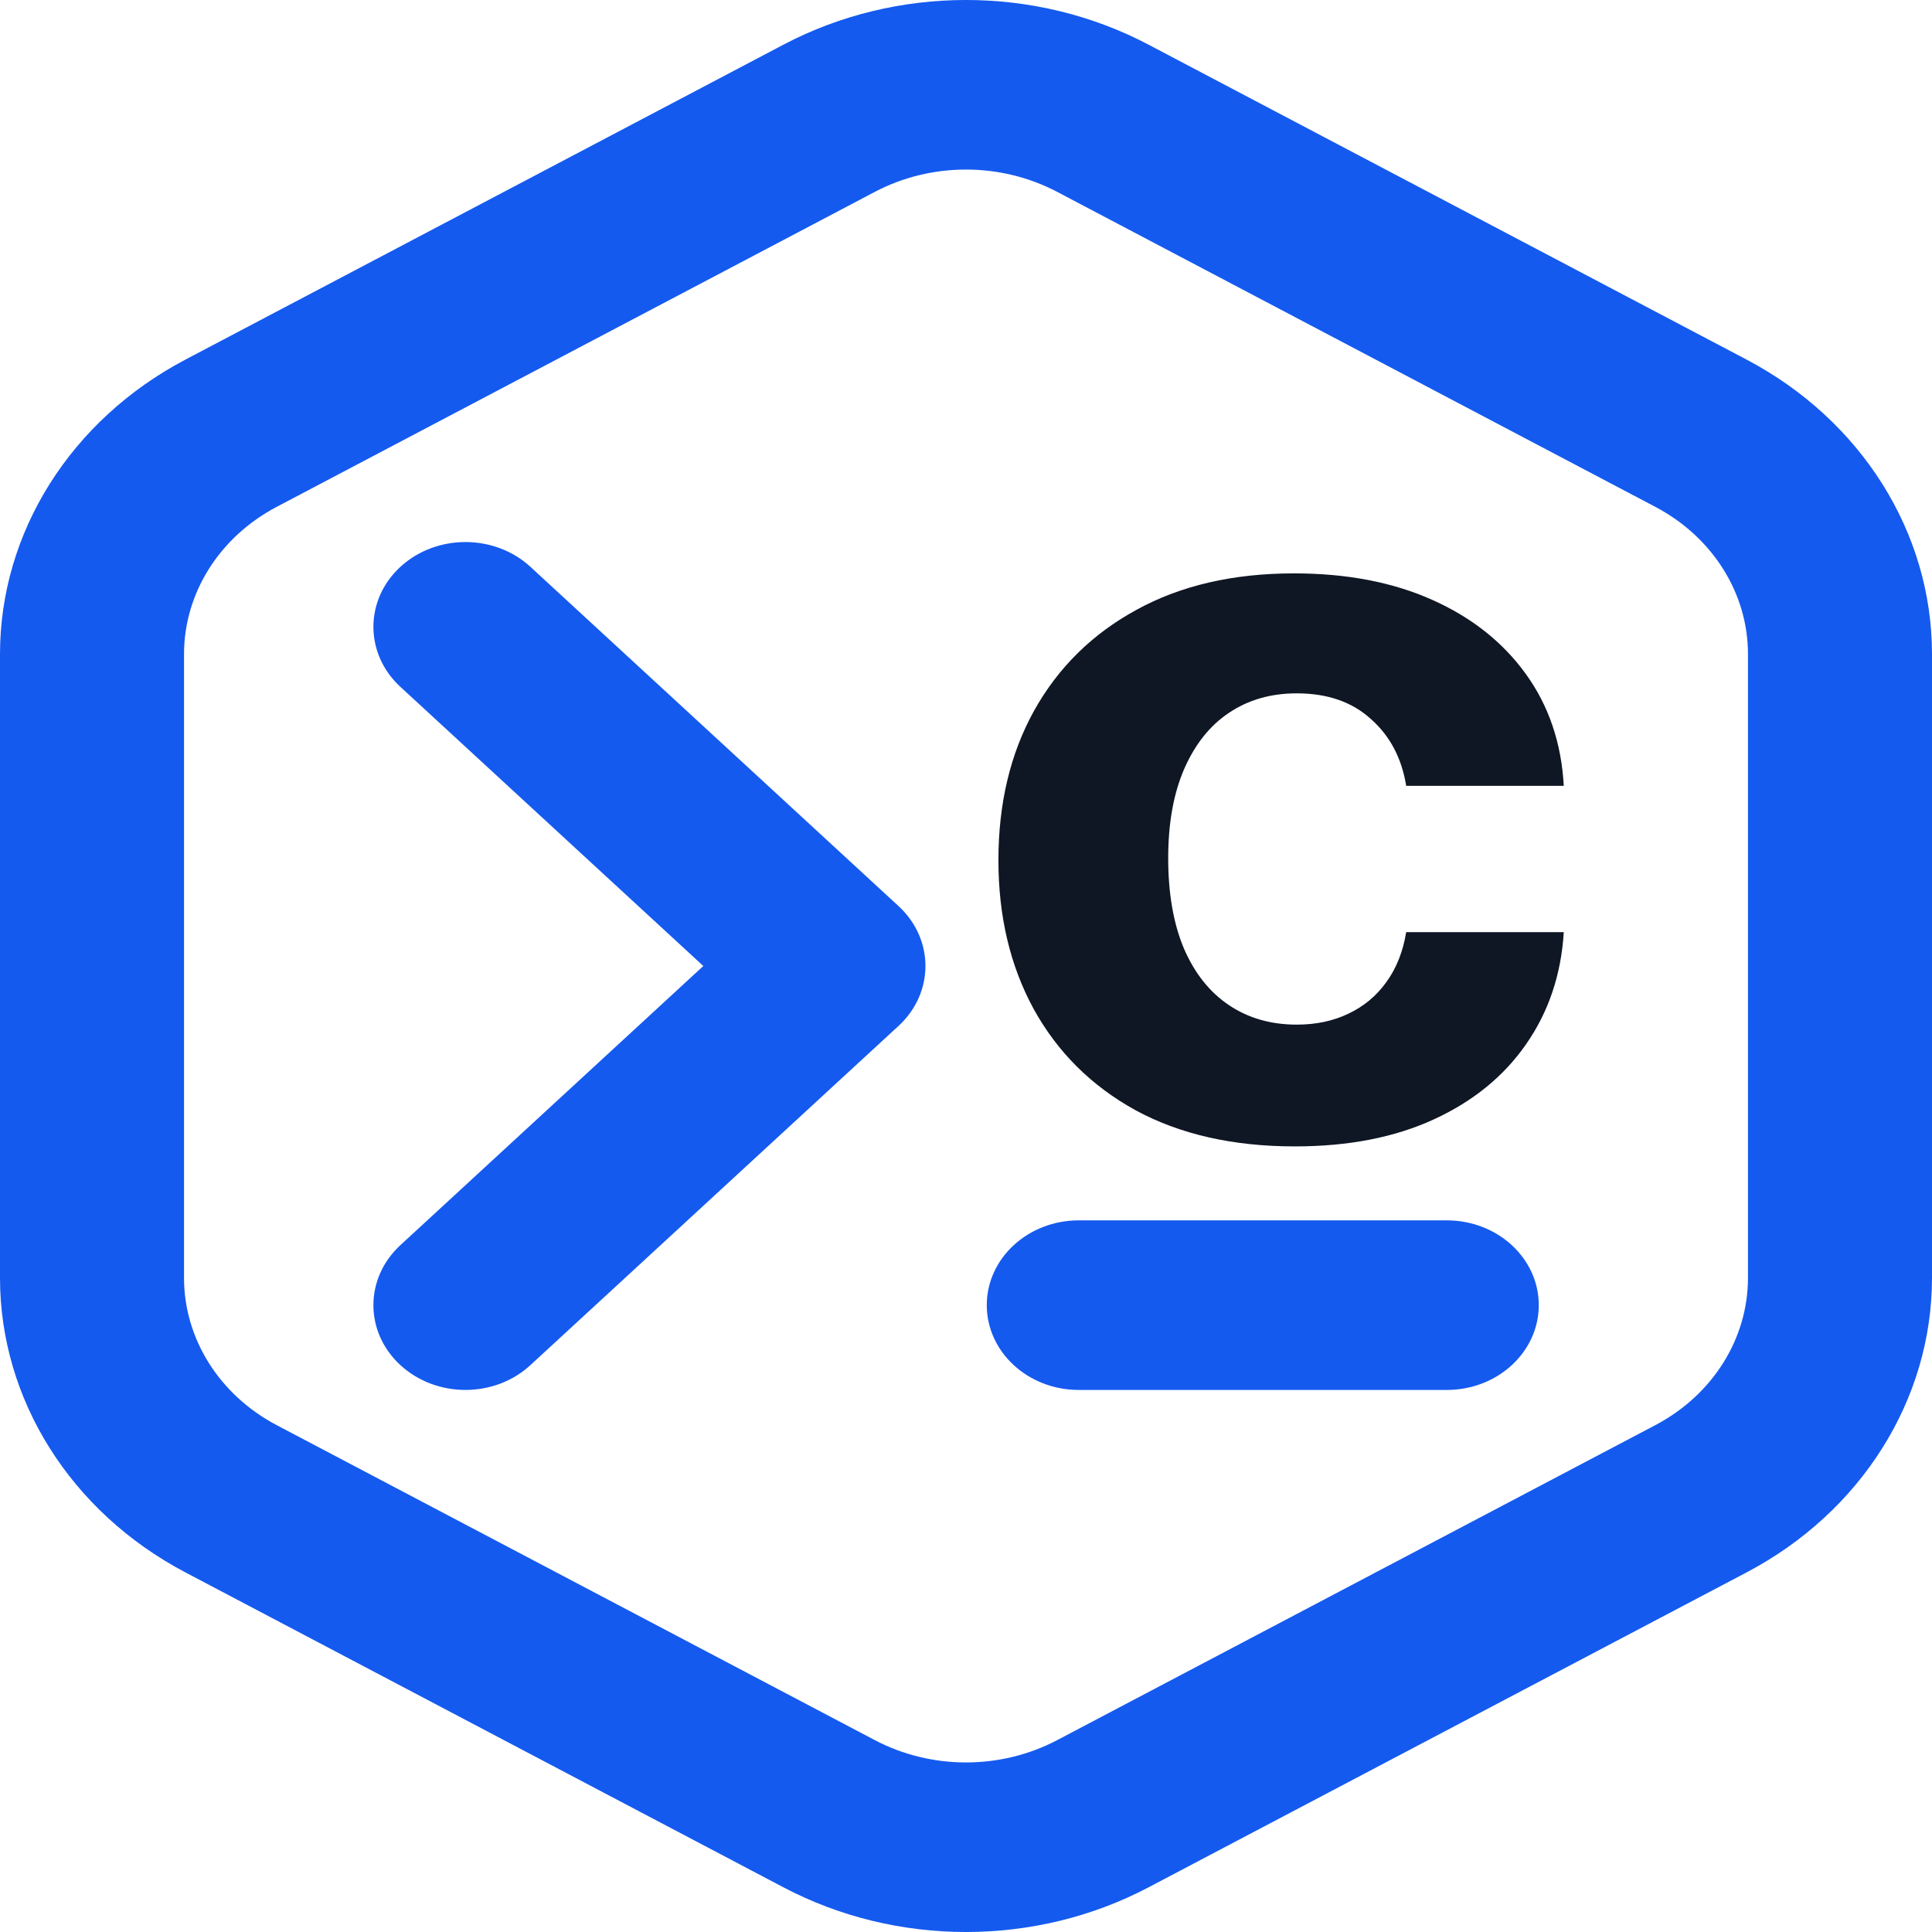
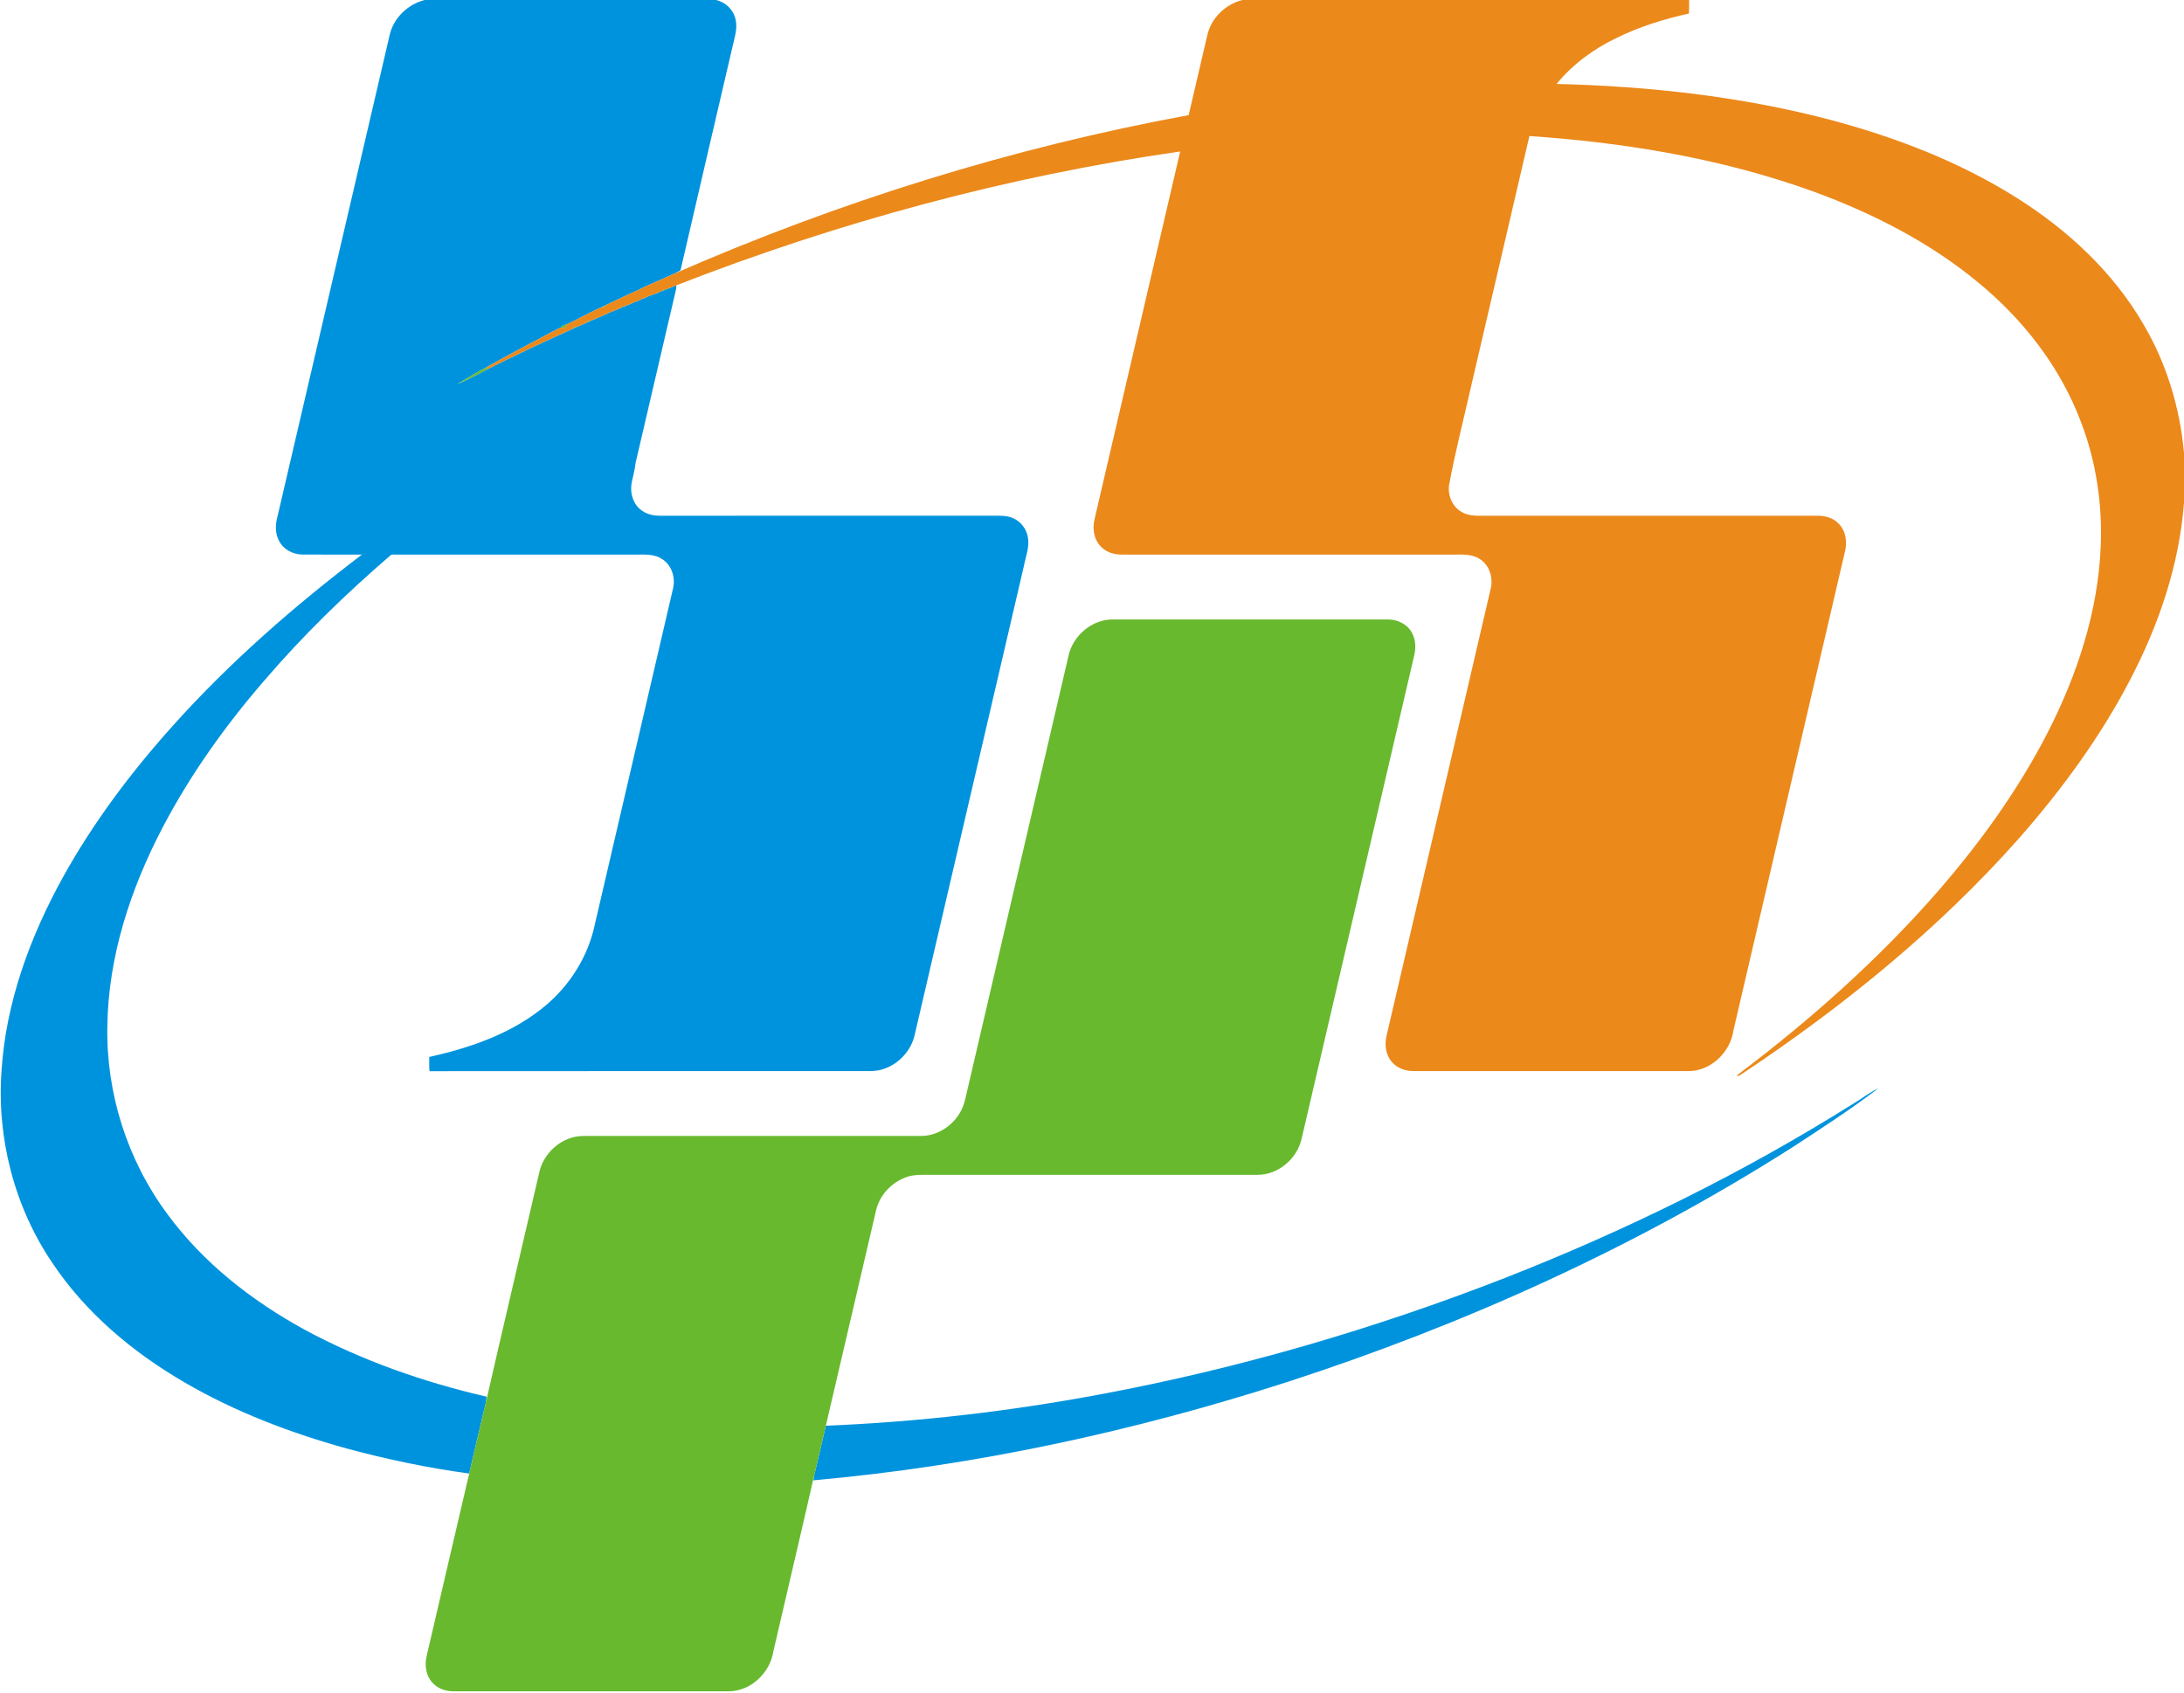
- <svg xmlns="http://www.w3.org/2000/svg" width="32" height="32" viewBox="0 0 32 32" fill="none">
-   <path fill-rule="evenodd" clip-rule="evenodd" d="M6.631 9.389C7.227 8.841 8.191 8.841 8.786 9.389L14.882 15.007C15.477 15.555 15.477 16.445 14.882 16.993L8.786 22.61C8.191 23.159 7.227 23.159 6.631 22.61C6.036 22.062 6.036 21.173 6.631 20.624L11.649 16L6.631 11.376C6.036 10.827 6.036 9.938 6.631 9.389Z" fill="#155AEF" />
-   <path fill-rule="evenodd" clip-rule="evenodd" d="M16.344 21.617C16.344 20.842 17.026 20.213 17.868 20.213H23.963C24.805 20.213 25.487 20.842 25.487 21.617C25.487 22.393 24.805 23.022 23.963 23.022H17.868C17.026 23.022 16.344 22.393 16.344 21.617Z" fill="#155AEF" />
-   <path fill-rule="evenodd" clip-rule="evenodd" d="M27.417 8.395L17.512 3.179C16.575 2.685 15.425 2.685 14.488 3.179L4.583 8.395C3.634 8.895 3.048 9.826 3.048 10.834V21.166C3.048 22.174 3.634 23.105 4.583 23.605L14.488 28.821C15.425 29.315 16.575 29.315 17.512 28.821L27.417 23.605C28.366 23.105 28.952 22.174 28.952 21.166V10.834C28.952 9.826 28.366 8.895 27.417 8.395ZM19.024 0.74C17.15 -0.247 14.85 -0.247 12.976 0.74L3.071 5.956C1.172 6.957 0 8.818 0 10.834V21.166C0 23.182 1.172 25.044 3.071 26.044L12.976 31.26C14.85 32.247 17.15 32.247 19.024 31.26L28.929 26.044C30.828 25.044 32 23.182 32 21.166V10.834C32 8.818 30.828 6.957 28.929 5.956L19.024 0.74Z" fill="#155AEF" />
-   <path d="M21.446 18.988C20.425 18.988 19.546 18.789 18.81 18.39C18.078 17.987 17.516 17.428 17.122 16.714C16.732 16 16.537 15.178 16.537 14.248C16.537 13.307 16.734 12.481 17.128 11.771C17.526 11.057 18.091 10.5 18.823 10.101C19.555 9.698 20.425 9.497 21.433 9.497C22.303 9.497 23.065 9.642 23.719 9.934C24.373 10.225 24.89 10.634 25.271 11.161C25.652 11.687 25.862 12.306 25.901 13.016H23.291C23.217 12.557 23.022 12.188 22.706 11.909C22.394 11.625 21.985 11.484 21.479 11.484C21.05 11.484 20.676 11.591 20.355 11.807C20.039 12.018 19.793 12.328 19.615 12.734C19.438 13.141 19.349 13.634 19.349 14.213C19.349 14.799 19.436 15.298 19.609 15.709C19.786 16.12 20.035 16.433 20.355 16.648C20.676 16.864 21.05 16.971 21.479 16.971C21.795 16.971 22.078 16.912 22.329 16.792C22.585 16.672 22.795 16.499 22.959 16.271C23.128 16.04 23.238 15.763 23.291 15.439H25.901C25.858 16.142 25.65 16.76 25.277 17.295C24.91 17.825 24.401 18.24 23.752 18.539C23.102 18.839 22.334 18.988 21.446 18.988Z" fill="#0F1624" />
+ <svg xmlns="http://www.w3.org/2000/svg" width="1381pt" height="1070pt" viewBox="0 0 1381 1070" version="1.1">
+   <g id="#0093ddff">
+     <path fill="#0093dd" opacity="1.00" d=" M 268.54 0.00 L 452.70 0.00 C 458.67 1.27 463.72 6.05 465.05 12.04 C 466.56 17.59 464.60 23.18 463.41 28.58 C 452.39 76.05 441.24 123.49 430.30 170.98 C 429.06 171.67 427.82 172.35 426.55 172.98 L 425.79 173.31 C 425.63 173.38 425.31 173.52 425.16 173.59 C 422.96 174.55 420.78 175.52 418.59 176.49 C 418.23 176.66 417.51 177.01 417.14 177.19 L 416.69 177.39 C 416.61 177.43 416.45 177.50 416.37 177.53 C 414.10 178.48 411.83 179.43 409.60 180.47 C 409.54 180.50 409.41 180.56 409.35 180.59 L 407.65 181.38 C 407.58 181.42 407.42 181.50 407.34 181.53 L 405.57 182.37 C 405.21 182.57 404.49 182.96 404.13 183.16 L 403.67 183.37 C 403.60 183.41 403.44 183.48 403.37 183.51 C 400.41 184.75 397.53 186.12 394.63 187.46 C 394.55 187.50 394.39 187.57 394.31 187.61 L 393.87 187.83 C 393.50 188.01 392.77 188.37 392.41 188.55 L 390.60 189.39 C 390.52 189.42 390.37 189.50 390.29 189.53 L 388.58 190.34 C 388.50 190.38 388.33 190.46 388.24 190.50 L 386.59 191.29 C 386.51 191.33 386.36 191.40 386.28 191.44 L 384.60 192.23 C 384.52 192.27 384.35 192.35 384.26 192.39 L 383.06 192.94 C 382.54 193.21 381.49 193.76 380.96 194.03 C 379.91 194.48 378.87 194.94 377.84 195.42 C 377.69 195.50 377.38 195.64 377.23 195.72 C 376.03 196.29 374.83 196.87 373.64 197.46 C 373.57 197.49 373.45 197.55 373.38 197.59 C 371.49 198.61 369.57 199.56 367.63 200.47 C 367.55 200.51 367.40 200.59 367.33 200.62 L 366.89 200.85 C 366.54 201.04 365.85 201.43 365.51 201.63 C 363.07 202.81 360.66 204.04 358.24 205.23 C 356.95 205.35 355.52 205.71 354.93 207.00 C 350.68 208.96 346.55 211.17 342.42 213.37 C 342.08 213.55 341.41 213.93 341.08 214.12 L 340.67 214.37 C 340.58 214.43 340.39 214.54 340.30 214.59 L 339.88 214.84 C 339.51 215.01 338.78 215.34 338.41 215.50 L 336.66 216.42 C 336.59 216.46 336.43 216.54 336.35 216.59 L 334.74 217.45 C 334.67 217.49 334.54 217.56 334.47 217.60 C 330.92 219.51 327.37 221.40 323.82 223.31 C 323.66 223.39 323.35 223.56 323.19 223.64 C 318.45 226.13 313.82 228.80 309.14 231.38 C 302.29 234.98 295.62 238.92 289.03 242.94 C 295.85 240.17 302.34 236.61 308.84 233.16 C 315.95 229.49 323.21 226.12 330.40 222.60 C 330.46 222.56 330.60 222.50 330.67 222.46 L 332.37 221.63 C 332.46 221.59 332.64 221.51 332.73 221.46 L 334.42 220.65 C 334.49 220.61 334.65 220.54 334.73 220.50 L 336.39 219.71 C 336.46 219.68 336.60 219.61 336.67 219.58 C 340.17 217.94 343.70 216.35 347.20 214.71 C 347.36 214.64 347.67 214.49 347.82 214.42 C 351.34 212.80 354.86 211.17 358.39 209.56 C 358.46 209.53 358.59 209.47 358.66 209.44 L 360.35 208.68 C 360.43 208.64 360.59 208.57 360.67 208.54 L 361.92 207.99 C 362.46 207.73 363.53 207.22 364.06 206.97 C 365.15 206.53 366.22 206.08 367.30 205.62 C 367.40 205.57 367.60 205.48 367.70 205.44 C 368.78 204.96 369.87 204.48 370.96 204.02 C 371.48 203.76 372.52 203.25 373.04 203.00 C 376.58 201.65 379.99 199.99 383.49 198.53 C 383.83 198.35 384.53 197.98 384.88 197.80 L 385.33 197.62 C 385.40 197.58 385.56 197.52 385.64 197.49 C 386.29 197.24 387.59 196.75 388.24 196.50 C 388.33 196.47 388.50 196.40 388.59 196.36 C 389.70 195.90 390.82 195.43 391.94 194.96 C 392.48 194.72 393.54 194.23 394.07 193.99 C 395.73 193.38 397.36 192.71 399.00 192.04 C 399.53 191.79 400.60 191.28 401.14 191.03 L 402.36 190.61 C 402.43 190.58 402.57 190.53 402.65 190.51 L 403.89 190.05 C 404.43 189.77 405.49 189.22 406.02 188.94 L 407.44 188.55 C 407.80 188.38 408.52 188.03 408.89 187.86 L 409.33 187.63 C 409.42 187.58 409.59 187.49 409.68 187.44 L 410.04 187.25 C 410.81 186.98 412.35 186.44 413.12 186.17 L 414.38 185.71 C 414.45 185.68 414.61 185.62 414.69 185.59 L 415.99 185.13 C 416.50 184.85 417.53 184.31 418.05 184.03 L 418.94 184.07 C 419.45 183.80 420.48 183.26 420.99 182.99 C 421.96 182.67 422.93 182.34 423.91 182.02 C 424.45 181.76 425.52 181.25 426.05 180.99 L 427.65 180.43 C 427.74 181.29 427.68 182.14 427.48 182.98 C 418.90 219.60 410.40 256.25 401.86 292.88 C 401.48 296.95 400.32 300.88 399.50 304.88 C 398.27 310.80 399.78 317.53 404.38 321.67 C 407.99 325.10 413.12 326.24 417.97 326.12 C 487.98 326.11 557.99 326.13 628.01 326.11 C 632.16 326.12 636.52 325.88 640.42 327.60 C 645.47 329.67 649.14 334.52 649.98 339.90 C 651.09 346.05 648.54 352.01 647.42 357.97 C 624.44 456.64 601.47 555.31 578.48 653.98 C 576.29 664.53 567.87 673.43 557.52 676.34 C 552.78 677.66 547.81 677.22 542.95 677.29 C 452.48 677.32 362.02 677.23 271.56 677.34 C 271.30 674.35 271.45 671.35 271.42 668.36 C 296.28 662.80 321.23 654.42 341.56 638.60 C 357.92 626.10 370.17 608.19 375.28 588.20 C 392.02 516.17 408.84 444.15 425.58 372.12 C 427.20 365.27 424.77 357.25 418.60 353.46 C 414.00 350.40 408.28 350.64 402.99 350.69 C 352.68 350.69 302.36 350.71 252.05 350.69 C 250.42 350.80 248.68 350.37 247.14 350.97 C 218.52 375.64 191.32 402.03 166.76 430.77 C 142.32 459.05 120.47 489.71 103.05 522.82 C 82.65 561.72 68.42 604.77 67.88 649.01 C 67.08 691.24 80.52 733.54 105.68 767.48 C 128.28 798.38 159.11 822.45 192.50 840.75 C 228.62 860.29 267.74 873.94 307.70 883.18 C 307.61 883.95 307.44 885.47 307.36 886.24 C 303.67 901.39 300.26 916.60 296.69 931.78 C 270.46 928.24 244.49 922.78 218.95 915.87 C 183.45 906.01 148.70 892.78 116.80 874.21 C 84.15 855.26 54.34 830.33 33.23 798.78 C 9.12 763.35 -2.13 719.69 0.97 677.01 C 3.73 633.84 19.00 592.37 39.77 554.74 C 59.03 519.99 83.07 488.06 109.61 458.55 C 145.49 418.59 186.12 383.14 228.85 350.71 C 216.32 350.64 203.78 350.77 191.25 350.65 C 185.13 350.64 178.95 347.30 176.28 341.68 C 173.78 336.84 174.15 331.14 175.59 326.05 C 199.21 224.73 222.77 123.38 246.41 22.06 C 248.88 11.29 257.92 2.67 268.54 0.00 Z" />
+     <path fill="#0093dd" opacity="1.00" d=" M 1171.91 697.88 C 1177.26 694.71 1182.20 690.76 1187.85 688.12 C 1170.32 701.42 1151.85 713.48 1133.40 725.47 C 1034.34 788.59 926.47 837.33 814.86 873.60 C 717.32 905.10 616.48 926.94 514.32 936.07 C 514.45 935.27 514.71 933.68 514.83 932.89 C 517.40 922.46 519.72 911.98 522.20 901.54 C 580.36 899.19 638.32 892.45 695.54 881.75 C 783.15 865.40 869.07 840.32 952.08 807.92 C 1028.46 777.95 1102.40 741.54 1171.91 697.88 Z" />
+   </g>
+   <g id="#eb891bff">
+     <path fill="#eb891b" opacity="1.00" d=" M 785.57 0.00 L 1068.06 0.00 C 1068.03 2.86 1068.18 5.72 1067.89 8.57 C 1052.11 12.04 1036.56 16.91 1022.04 24.06 C 1007.64 30.98 994.41 40.67 984.26 53.08 C 1042.25 54.51 1100.35 60.87 1156.55 75.57 C 1198.24 86.60 1239.07 102.22 1275.62 125.35 C 1307.51 145.50 1336.08 171.95 1355.17 204.74 C 1369.87 229.54 1378.43 257.73 1381.00 286.40 L 1381.00 317.74 C 1378.07 357.09 1365.07 395.10 1346.90 429.93 C 1328.04 466.12 1303.75 499.24 1276.88 529.86 C 1226.12 587.23 1166.19 635.89 1102.60 678.34 C 1101.20 679.28 1099.83 680.32 1098.15 680.63 C 1098.53 679.94 1099.05 679.36 1099.69 678.90 C 1145.37 644.44 1188.35 606.14 1225.97 562.95 C 1252.50 532.29 1276.41 499.14 1294.91 462.99 C 1313.46 426.69 1326.55 386.97 1328.32 346.02 C 1329.49 319.20 1325.54 292.06 1315.89 266.97 C 1302.85 232.10 1279.21 201.84 1250.56 178.36 C 1219.90 153.05 1184.00 134.80 1146.82 121.16 C 1089.15 100.30 1028.11 90.18 967.08 86.03 C 954.61 139.52 942.17 193.02 929.70 246.52 C 925.14 266.62 919.99 286.61 916.26 306.87 C 915.44 313.39 918.36 320.49 924.26 323.74 C 928.68 326.41 934.02 326.14 939.00 326.12 C 1008.99 326.11 1078.98 326.11 1148.97 326.12 C 1153.98 325.99 1159.27 327.48 1162.76 331.25 C 1167.30 335.90 1168.19 343.08 1166.52 349.16 C 1143.08 449.83 1119.63 550.50 1096.19 651.17 C 1094.33 665.35 1081.61 677.67 1067.01 677.29 C 1009.35 677.29 951.70 677.31 894.05 677.28 C 888.96 677.37 883.64 675.61 880.26 671.67 C 876.19 667.14 875.35 660.51 876.80 654.77 C 898.74 560.56 920.70 466.36 942.63 372.15 C 944.25 365.28 941.81 357.23 935.61 353.44 C 930.71 350.19 924.62 350.70 919.04 350.70 C 849.36 350.70 779.68 350.70 710.00 350.69 C 705.01 350.83 699.76 349.43 696.23 345.74 C 691.65 341.22 690.58 334.15 692.16 328.10 C 710.19 250.66 728.25 173.23 746.26 95.78 C 637.24 111.45 530.22 140.39 427.65 180.43 L 426.05 180.99 C 425.52 181.25 424.45 181.76 423.91 182.02 C 422.93 182.34 421.96 182.67 420.99 182.99 L 420.11 182.80 C 419.81 183.12 419.23 183.75 418.94 184.07 L 418.05 184.03 C 417.53 184.31 416.50 184.85 415.99 185.13 L 414.69 185.59 C 414.61 185.62 414.45 185.68 414.38 185.71 L 413.12 186.17 C 412.35 186.44 410.81 186.98 410.04 187.25 L 409.68 187.44 C 409.59 187.49 409.42 187.58 409.33 187.63 L 408.89 187.86 C 408.52 188.03 407.80 188.38 407.44 188.55 L 406.02 188.94 C 405.49 189.22 404.43 189.77 403.89 190.05 L 402.65 190.51 C 402.57 190.53 402.43 190.58 402.36 190.61 L 401.14 191.03 C 400.60 191.28 399.53 191.79 399.00 192.04 C 397.36 192.71 395.73 193.38 394.07 193.99 L 393.20 193.77 C 392.89 194.06 392.26 194.66 391.94 194.96 C 390.82 195.43 389.70 195.90 388.59 196.36 C 388.50 196.40 388.33 196.47 388.24 196.50 C 387.59 196.75 386.29 197.24 385.64 197.49 C 385.56 197.52 385.40 197.58 385.33 197.62 L 384.88 197.80 C 384.53 197.98 383.83 198.35 383.49 198.53 C 379.99 199.99 376.58 201.65 373.04 203.00 L 372.17 202.80 C 371.86 203.10 371.26 203.71 370.96 204.02 C 369.87 204.48 368.78 204.96 367.70 205.44 C 367.60 205.48 367.40 205.57 367.30 205.62 C 366.22 206.08 365.15 206.53 364.06 206.97 L 363.19 206.77 C 362.87 207.07 362.24 207.68 361.92 207.99 L 360.67 208.54 C 360.59 208.57 360.43 208.64 360.35 208.68 L 358.66 209.44 C 358.59 209.47 358.46 209.53 358.39 209.56 C 354.86 211.17 351.34 212.80 347.82 214.42 C 347.67 214.49 347.36 214.64 347.20 214.71 C 343.70 216.35 340.17 217.94 336.67 219.58 C 336.60 219.61 336.46 219.68 336.39 219.71 L 334.73 220.50 C 334.65 220.54 334.49 220.61 334.42 220.65 L 332.73 221.46 C 332.64 221.51 332.46 221.59 332.37 221.63 L 330.67 222.46 C 330.60 222.50 330.46 222.56 330.40 222.60 C 323.21 226.12 315.95 229.49 308.84 233.16 L 307.28 233.23 C 307.74 232.77 308.67 231.85 309.14 231.38 C 313.82 228.80 318.45 226.13 323.19 223.64 C 323.35 223.56 323.66 223.39 323.82 223.31 C 327.37 221.40 330.92 219.51 334.47 217.60 C 334.54 217.56 334.67 217.49 334.74 217.45 L 336.35 216.59 C 336.43 216.54 336.59 216.46 336.66 216.42 L 338.41 215.50 C 338.78 215.34 339.51 215.01 339.88 214.84 L 340.30 214.59 C 340.39 214.54 340.58 214.43 340.67 214.37 L 341.08 214.12 C 341.41 213.93 342.08 213.55 342.42 213.37 C 346.55 211.17 350.68 208.96 354.93 207.00 C 356.43 208.08 357.93 206.73 358.24 205.23 C 360.66 204.04 363.07 202.81 365.51 201.63 C 365.85 201.43 366.54 201.04 366.89 200.85 L 367.33 200.62 C 367.40 200.59 367.55 200.51 367.63 200.47 C 369.57 199.56 371.49 198.61 373.38 197.59 C 373.45 197.55 373.57 197.49 373.64 197.46 C 374.83 196.87 376.03 196.29 377.23 195.72 C 377.38 195.64 377.69 195.50 377.84 195.42 C 378.87 194.94 379.91 194.48 380.96 194.03 L 381.84 194.20 C 382.15 193.88 382.76 193.26 383.06 192.94 L 384.26 192.39 C 384.35 192.35 384.52 192.27 384.60 192.23 L 386.28 191.44 C 386.36 191.40 386.51 191.33 386.59 191.29 L 388.24 190.50 C 388.33 190.46 388.50 190.38 388.58 190.34 L 390.29 189.53 C 390.37 189.50 390.52 189.42 390.60 189.39 L 392.41 188.55 C 392.77 188.37 393.50 188.01 393.87 187.83 L 394.31 187.61 C 394.39 187.57 394.55 187.50 394.63 187.46 C 397.53 186.12 400.41 184.75 403.37 183.51 C 403.44 183.48 403.60 183.41 403.67 183.37 L 404.13 183.16 C 404.49 182.96 405.21 182.57 405.57 182.37 L 407.34 181.53 C 407.42 181.50 407.58 181.42 407.65 181.38 L 409.35 180.59 C 409.41 180.56 409.54 180.50 409.60 180.47 C 411.83 179.43 414.10 178.48 416.37 177.53 C 416.45 177.50 416.61 177.43 416.69 177.39 L 417.14 177.19 C 417.51 177.01 418.23 176.66 418.59 176.49 C 420.78 175.52 422.96 174.55 425.16 173.59 C 425.31 173.52 425.63 173.38 425.79 173.31 L 426.55 172.98 C 530.65 127.43 639.84 93.36 751.63 72.80 C 755.57 55.88 759.49 38.96 763.46 22.05 C 765.93 11.29 774.96 2.68 785.57 0.00 Z" />
+   </g>
+   <g id="#68b92eff">
+     <path fill="#68b92e" opacity="1.00" d=" M 425.16 173.59 C 425.31 173.52 425.63 173.38 425.79 173.31 C 425.63 173.38 425.31 173.52 425.16 173.59 Z" />
+     <path fill="#68b92e" opacity="1.00" d=" M 417.14 177.19 C 417.51 177.01 418.23 176.66 418.59 176.49 C 418.23 176.66 417.51 177.01 417.14 177.19 Z" />
+     <path fill="#68b92e" opacity="1.00" d=" M 416.37 177.53 C 416.45 177.50 416.61 177.43 416.69 177.39 C 416.61 177.43 416.45 177.50 416.37 177.53 Z" />
+     <path fill="#68b92e" opacity="1.00" d=" M 409.35 180.59 C 409.41 180.56 409.54 180.50 409.60 180.47 C 409.54 180.50 409.41 180.56 409.35 180.59 Z" />
+     <path fill="#68b92e" opacity="1.00" d=" M 407.34 181.53 C 407.42 181.50 407.58 181.42 407.65 181.38 C 407.58 181.42 407.42 181.50 407.34 181.53 Z" />
+     <path fill="#68b92e" opacity="1.00" d=" M 423.91 182.02 C 424.45 181.76 425.52 181.25 426.05 180.99 C 425.52 181.25 424.45 181.76 423.91 182.02 Z" />
+     <path fill="#68b92e" opacity="1.00" d=" M 404.13 183.16 C 404.49 182.96 405.21 182.57 405.57 182.37 C 405.21 182.57 404.49 182.96 404.13 183.16 Z" />
+     <path fill="#68b92e" opacity="1.00" d=" M 403.37 183.51 C 403.44 183.48 403.60 183.41 403.67 183.37 C 403.60 183.41 403.44 183.48 403.37 183.51 Z" />
+     <path fill="#68b92e" opacity="1.00" d=" M 418.94 184.07 C 419.23 183.75 419.81 183.12 420.11 182.80 L 420.99 182.99 C 420.48 183.26 419.45 183.80 418.94 184.07 Z" />
+     <path fill="#68b92e" opacity="1.00" d=" M 415.99 185.13 C 416.50 184.85 417.53 184.31 418.05 184.03 C 417.53 184.31 416.50 184.85 415.99 185.13 Z" />
+     <path fill="#68b92e" opacity="1.00" d=" M 414.38 185.71 C 414.45 185.68 414.61 185.62 414.69 185.59 C 414.61 185.62 414.45 185.68 414.38 185.71 Z" />
+     <path fill="#68b92e" opacity="1.00" d=" M 410.04 187.25 C 410.81 186.98 412.35 186.44 413.12 186.17 C 412.35 186.44 410.81 186.98 410.04 187.25 Z" />
+     <path fill="#68b92e" opacity="1.00" d=" M 394.31 187.61 C 394.39 187.57 394.55 187.50 394.63 187.46 C 394.55 187.50 394.39 187.57 394.31 187.61 Z" />
+     <path fill="#68b92e" opacity="1.00" d=" M 409.33 187.63 C 409.42 187.58 409.59 187.49 409.68 187.44 C 409.59 187.49 409.42 187.58 409.33 187.63 Z" />
+     <path fill="#68b92e" opacity="1.00" d=" M 392.41 188.55 C 392.77 188.37 393.50 188.01 393.87 187.83 C 393.50 188.01 392.77 188.37 392.41 188.55 Z" />
+     <path fill="#68b92e" opacity="1.00" d=" M 407.44 188.55 C 407.80 188.38 408.52 188.03 408.89 187.86 C 408.52 188.03 407.80 188.38 407.44 188.55 Z" />
+     <path fill="#68b92e" opacity="1.00" d=" M 390.29 189.53 C 390.37 189.50 390.52 189.42 390.60 189.39 C 390.52 189.42 390.37 189.50 390.29 189.53 Z" />
+     <path fill="#68b92e" opacity="1.00" d=" M 403.89 190.05 C 404.43 189.77 405.49 189.22 406.02 188.94 C 405.49 189.22 404.43 189.77 403.89 190.05 Z" />
+     <path fill="#68b92e" opacity="1.00" d=" M 388.24 190.50 C 388.33 190.46 388.50 190.38 388.58 190.34 C 388.50 190.38 388.33 190.46 388.24 190.50 Z" />
+     <path fill="#68b92e" opacity="1.00" d=" M 402.36 190.61 C 402.43 190.58 402.57 190.53 402.65 190.51 C 402.57 190.53 402.43 190.58 402.36 190.61 Z" />
+     <path fill="#68b92e" opacity="1.00" d=" M 386.28 191.44 C 386.36 191.40 386.51 191.33 386.59 191.29 C 386.51 191.33 386.36 191.40 386.28 191.44 Z" />
+     <path fill="#68b92e" opacity="1.00" d=" M 399.00 192.04 C 399.53 191.79 400.60 191.28 401.14 191.03 C 400.60 191.28 399.53 191.79 399.00 192.04 Z" />
+     <path fill="#68b92e" opacity="1.00" d=" M 384.26 192.39 C 384.35 192.35 384.52 192.27 384.60 192.23 C 384.52 192.27 384.35 192.35 384.26 192.39 Z" />
+     <path fill="#68b92e" opacity="1.00" d=" M 380.96 194.03 C 381.49 193.76 382.54 193.21 383.06 192.94 C 382.76 193.26 382.15 193.88 381.84 194.20 L 380.96 194.03 Z" />
+     <path fill="#68b92e" opacity="1.00" d=" M 391.94 194.96 C 392.26 194.66 392.89 194.06 393.20 193.77 L 394.07 193.99 C 393.54 194.23 392.48 194.72 391.94 194.96 Z" />
+     <path fill="#68b92e" opacity="1.00" d=" M 377.23 195.72 C 377.38 195.64 377.69 195.50 377.84 195.42 C 377.69 195.50 377.38 195.64 377.23 195.72 Z" />
+     <path fill="#68b92e" opacity="1.00" d=" M 388.24 196.50 C 388.33 196.47 388.50 196.40 388.59 196.36 C 388.50 196.40 388.33 196.47 388.24 196.50 Z" />
+     <path fill="#68b92e" opacity="1.00" d=" M 373.38 197.59 C 373.45 197.55 373.57 197.49 373.64 197.46 C 373.57 197.49 373.45 197.55 373.38 197.59 Z" />
+     <path fill="#68b92e" opacity="1.00" d=" M 385.33 197.62 C 385.40 197.58 385.56 197.52 385.64 197.49 C 385.56 197.52 385.40 197.58 385.33 197.62 Z" />
+     <path fill="#68b92e" opacity="1.00" d=" M 383.49 198.53 C 383.83 198.35 384.53 197.98 384.88 197.80 C 384.53 197.98 383.83 198.35 383.49 198.53 Z" />
+     <path fill="#68b92e" opacity="1.00" d=" M 367.33 200.62 C 367.40 200.59 367.55 200.51 367.63 200.47 C 367.55 200.51 367.40 200.59 367.33 200.62 Z" />
+     <path fill="#68b92e" opacity="1.00" d=" M 365.51 201.63 C 365.85 201.43 366.54 201.04 366.89 200.85 C 366.54 201.04 365.85 201.43 365.51 201.63 Z" />
+     <path fill="#68b92e" opacity="1.00" d=" M 370.96 204.02 C 371.26 203.71 371.86 203.10 372.17 202.80 L 373.04 203.00 C 372.52 203.25 371.48 203.76 370.96 204.02 Z" />
+     <path fill="#68b92e" opacity="1.00" d=" M 354.93 207.00 C 355.52 205.71 356.95 205.35 358.24 205.23 C 357.93 206.73 356.43 208.08 354.93 207.00 Z" />
+     <path fill="#68b92e" opacity="1.00" d=" M 367.30 205.62 C 367.40 205.57 367.60 205.48 367.70 205.44 C 367.60 205.48 367.40 205.57 367.30 205.62 Z" />
+     <path fill="#68b92e" opacity="1.00" d=" M 361.92 207.99 C 362.24 207.68 362.87 207.07 363.19 206.77 L 364.06 206.97 C 363.53 207.22 362.46 207.73 361.92 207.99 Z" />
+     <path fill="#68b92e" opacity="1.00" d=" M 360.35 208.68 C 360.43 208.64 360.59 208.57 360.67 208.54 C 360.59 208.57 360.43 208.64 360.35 208.68 Z" />
+     <path fill="#68b92e" opacity="1.00" d=" M 358.39 209.56 C 358.46 209.53 358.59 209.47 358.66 209.44 C 358.59 209.47 358.46 209.53 358.39 209.56 Z" />
+     <path fill="#68b92e" opacity="1.00" d=" M 341.08 214.12 C 341.41 213.93 342.08 213.55 342.42 213.37 C 342.08 213.55 341.41 213.93 341.08 214.12 Z" />
+     <path fill="#68b92e" opacity="1.00" d=" M 340.30 214.59 C 340.39 214.54 340.58 214.43 340.67 214.37 C 340.58 214.43 340.39 214.54 340.30 214.59 Z" />
+     <path fill="#68b92e" opacity="1.00" d=" M 347.20 214.71 C 347.36 214.64 347.67 214.49 347.82 214.42 C 347.67 214.49 347.36 214.64 347.20 214.71 Z" />
+     <path fill="#68b92e" opacity="1.00" d=" M 338.41 215.50 C 338.78 215.34 339.51 215.01 339.88 214.84 C 339.51 215.01 338.78 215.34 338.41 215.50 Z" />
+     <path fill="#68b92e" opacity="1.00" d=" M 336.35 216.59 C 336.43 216.54 336.59 216.46 336.66 216.42 C 336.59 216.46 336.43 216.54 336.35 216.59 Z" />
+     <path fill="#68b92e" opacity="1.00" d=" M 334.47 217.60 C 334.54 217.56 334.67 217.49 334.74 217.45 C 334.67 217.49 334.54 217.56 334.47 217.60 Z" />
+     <path fill="#68b92e" opacity="1.00" d=" M 336.39 219.71 C 336.46 219.68 336.60 219.61 336.67 219.58 C 336.60 219.61 336.46 219.68 336.39 219.71 Z" />
+     <path fill="#68b92e" opacity="1.00" d=" M 334.42 220.65 C 334.49 220.61 334.65 220.54 334.73 220.50 C 334.65 220.54 334.49 220.61 334.42 220.65 Z" />
+     <path fill="#68b92e" opacity="1.00" d=" M 332.37 221.63 C 332.46 221.59 332.64 221.51 332.73 221.46 C 332.64 221.51 332.46 221.59 332.37 221.63 Z" />
+     <path fill="#68b92e" opacity="1.00" d=" M 330.40 222.60 C 330.46 222.56 330.60 222.50 330.67 222.46 C 330.60 222.50 330.46 222.56 330.40 222.60 Z" />
+     <path fill="#68b92e" opacity="1.00" d=" M 323.19 223.64 C 323.35 223.56 323.66 223.39 323.82 223.31 C 323.66 223.39 323.35 223.56 323.19 223.64 Z" />
+     <path fill="#68b92e" opacity="1.00" d=" M 289.03 242.94 C 295.62 238.92 302.29 234.98 309.14 231.38 C 308.67 231.85 307.74 232.77 307.28 233.23 L 308.84 233.16 C 302.34 236.61 295.85 240.17 289.03 242.94 Z" />
+     <path fill="#68b92e" opacity="1.00" d=" M 675.58 414.96 C 678.25 401.99 690.58 391.45 703.97 391.71 C 761.62 391.71 819.26 391.70 876.91 391.72 C 882.95 391.50 889.29 394.18 892.44 399.51 C 895.30 404.12 895.46 409.90 894.11 415.03 C 870.41 516.67 846.77 618.33 823.07 719.97 C 820.29 732.71 808.17 743.05 794.98 742.89 C 726.64 742.91 658.30 742.89 589.96 742.90 C 584.10 742.98 578.00 742.35 572.43 744.58 C 563.55 747.98 556.29 755.73 554.03 765.04 C 543.39 810.53 532.87 856.05 522.20 901.54 C 519.72 911.98 517.40 922.46 514.83 932.89 C 506.41 970.02 497.58 1007.08 489.02 1044.19 C 486.97 1057.70 474.89 1069.35 460.99 1069.47 C 403.02 1069.53 345.05 1069.49 287.08 1069.49 C 281.97 1069.58 276.63 1067.80 273.25 1063.83 C 269.19 1059.28 268.37 1052.63 269.85 1046.88 C 278.80 1008.51 287.67 970.13 296.69 931.78 C 300.26 916.60 303.67 901.39 307.36 886.24 C 318.34 838.07 329.74 790.00 340.88 741.87 C 343.45 728.93 355.54 718.27 368.89 718.32 C 439.92 718.28 510.96 718.32 581.99 718.30 C 592.35 718.50 602.13 712.15 607.19 703.29 C 609.50 699.38 610.39 694.87 611.40 690.50 C 632.80 598.66 654.18 506.81 675.58 414.96 Z" />
+   </g>
</svg>
